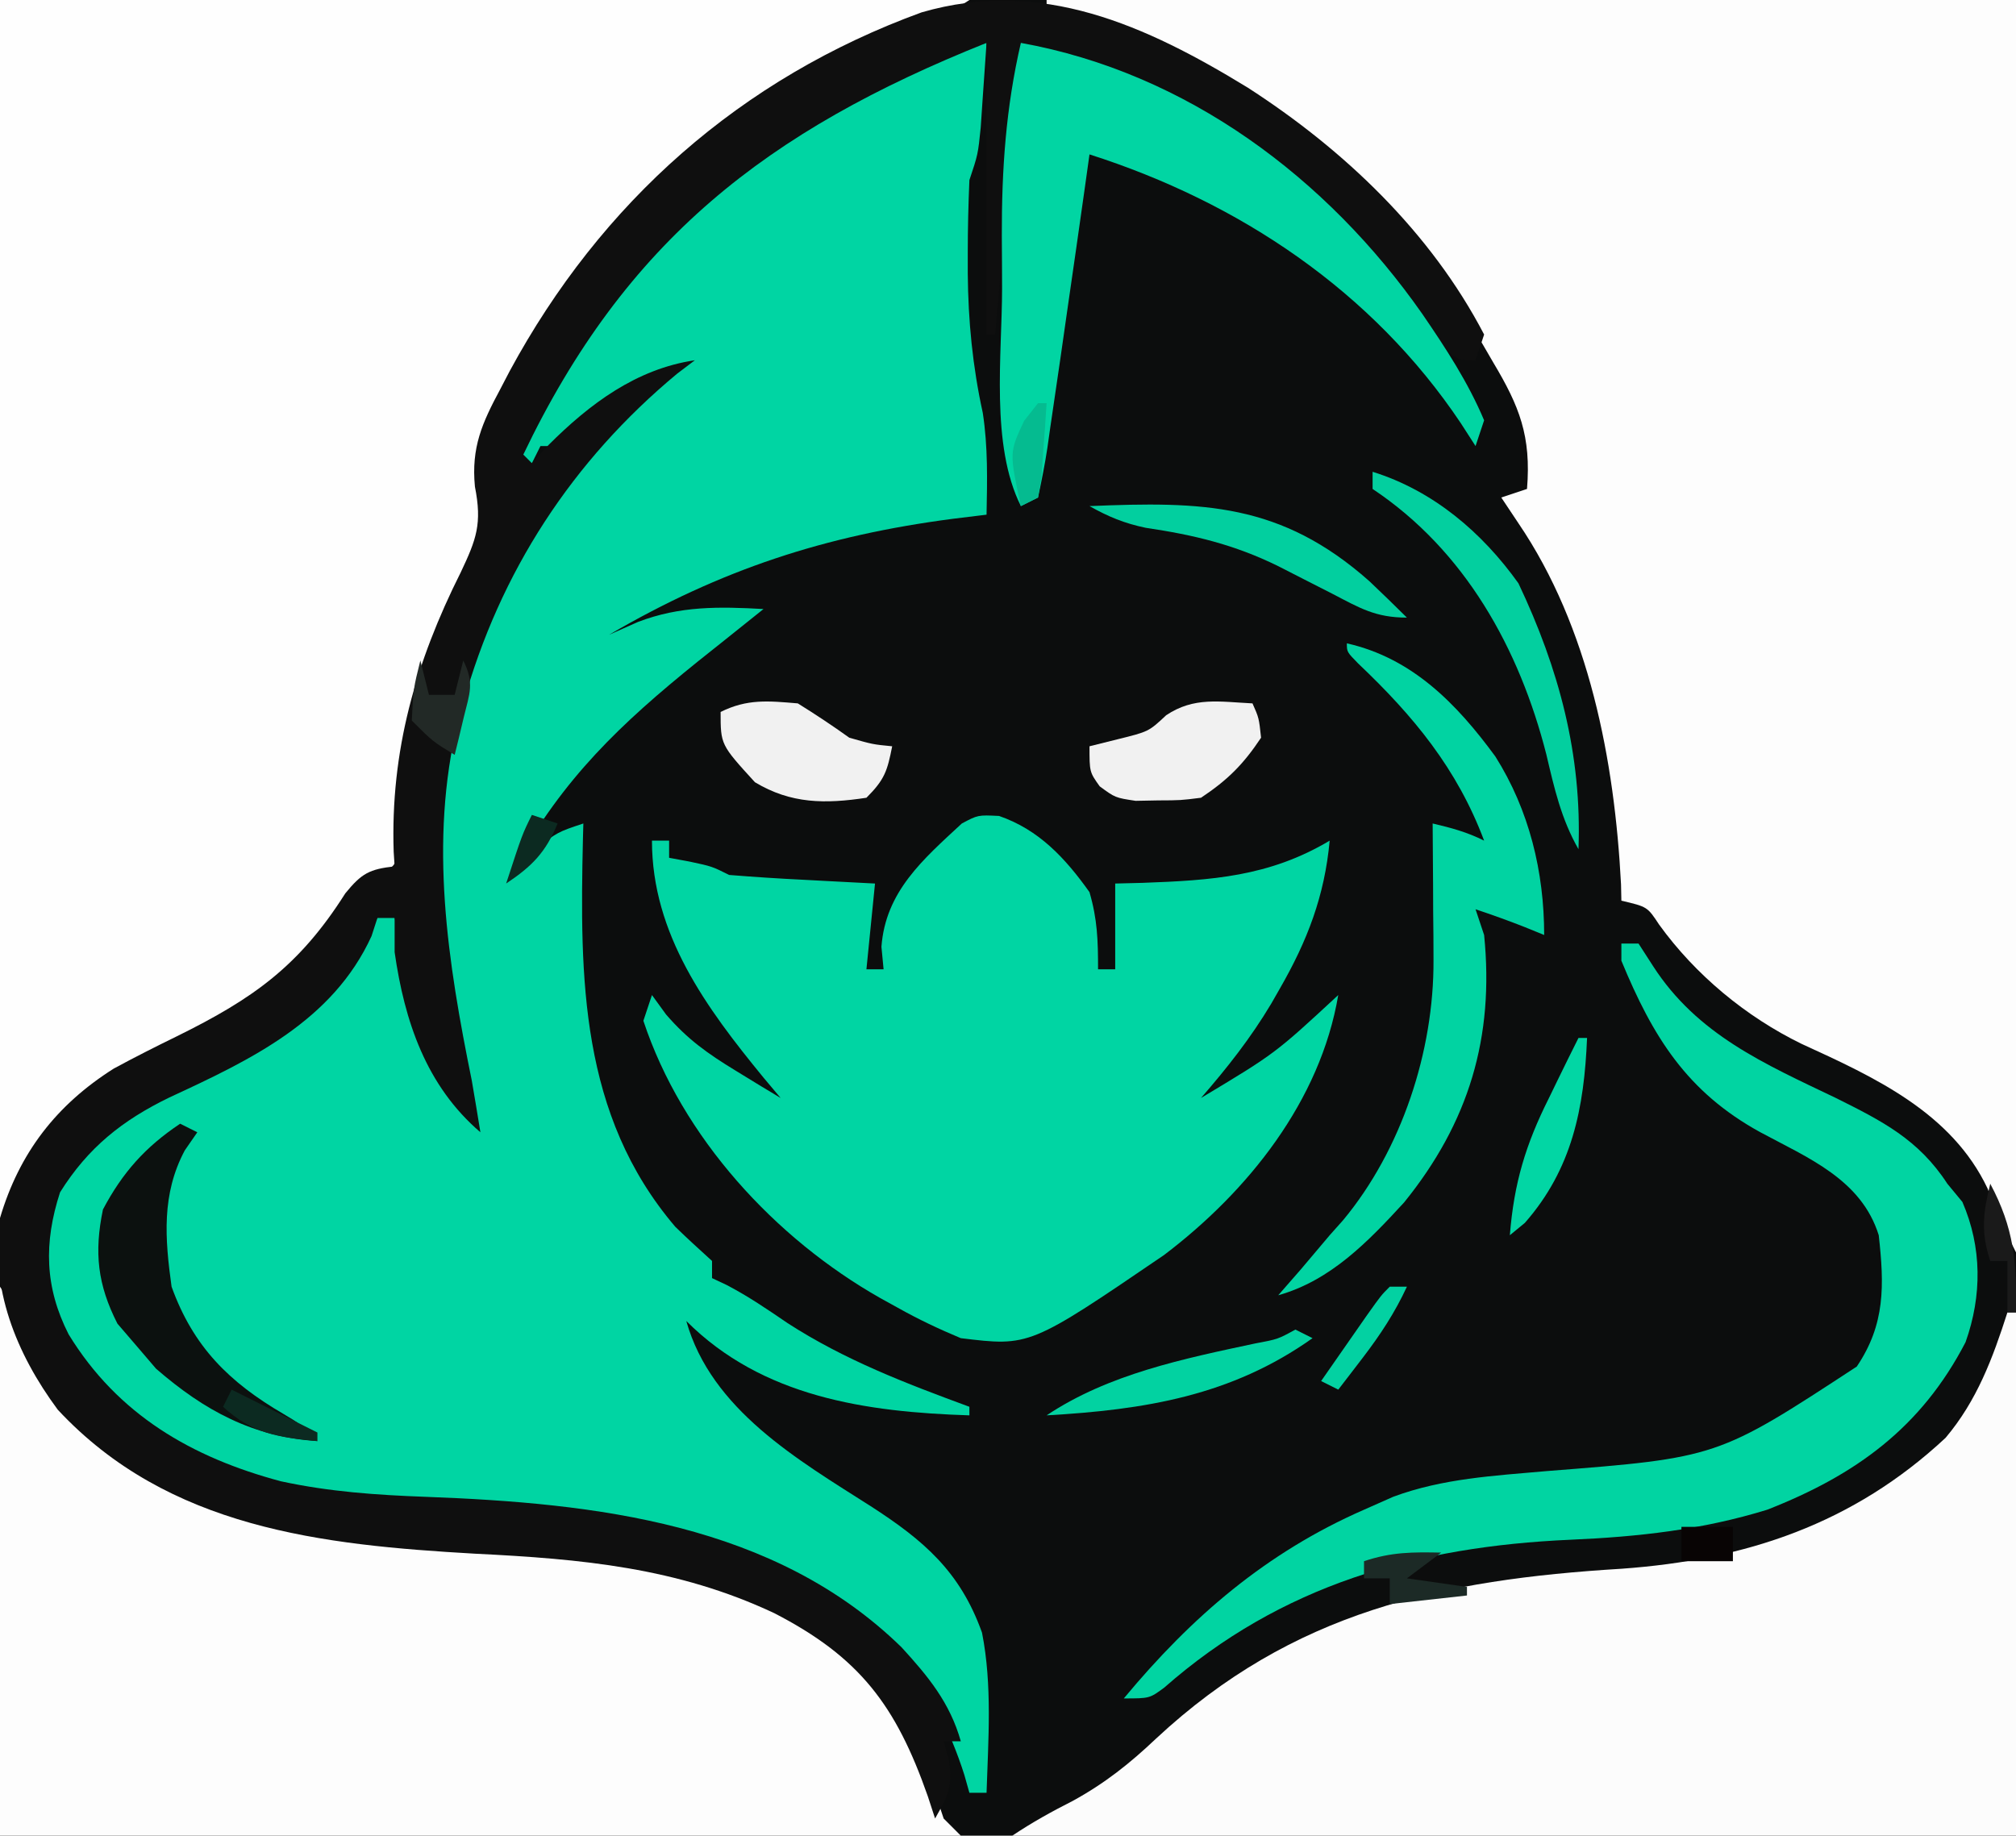
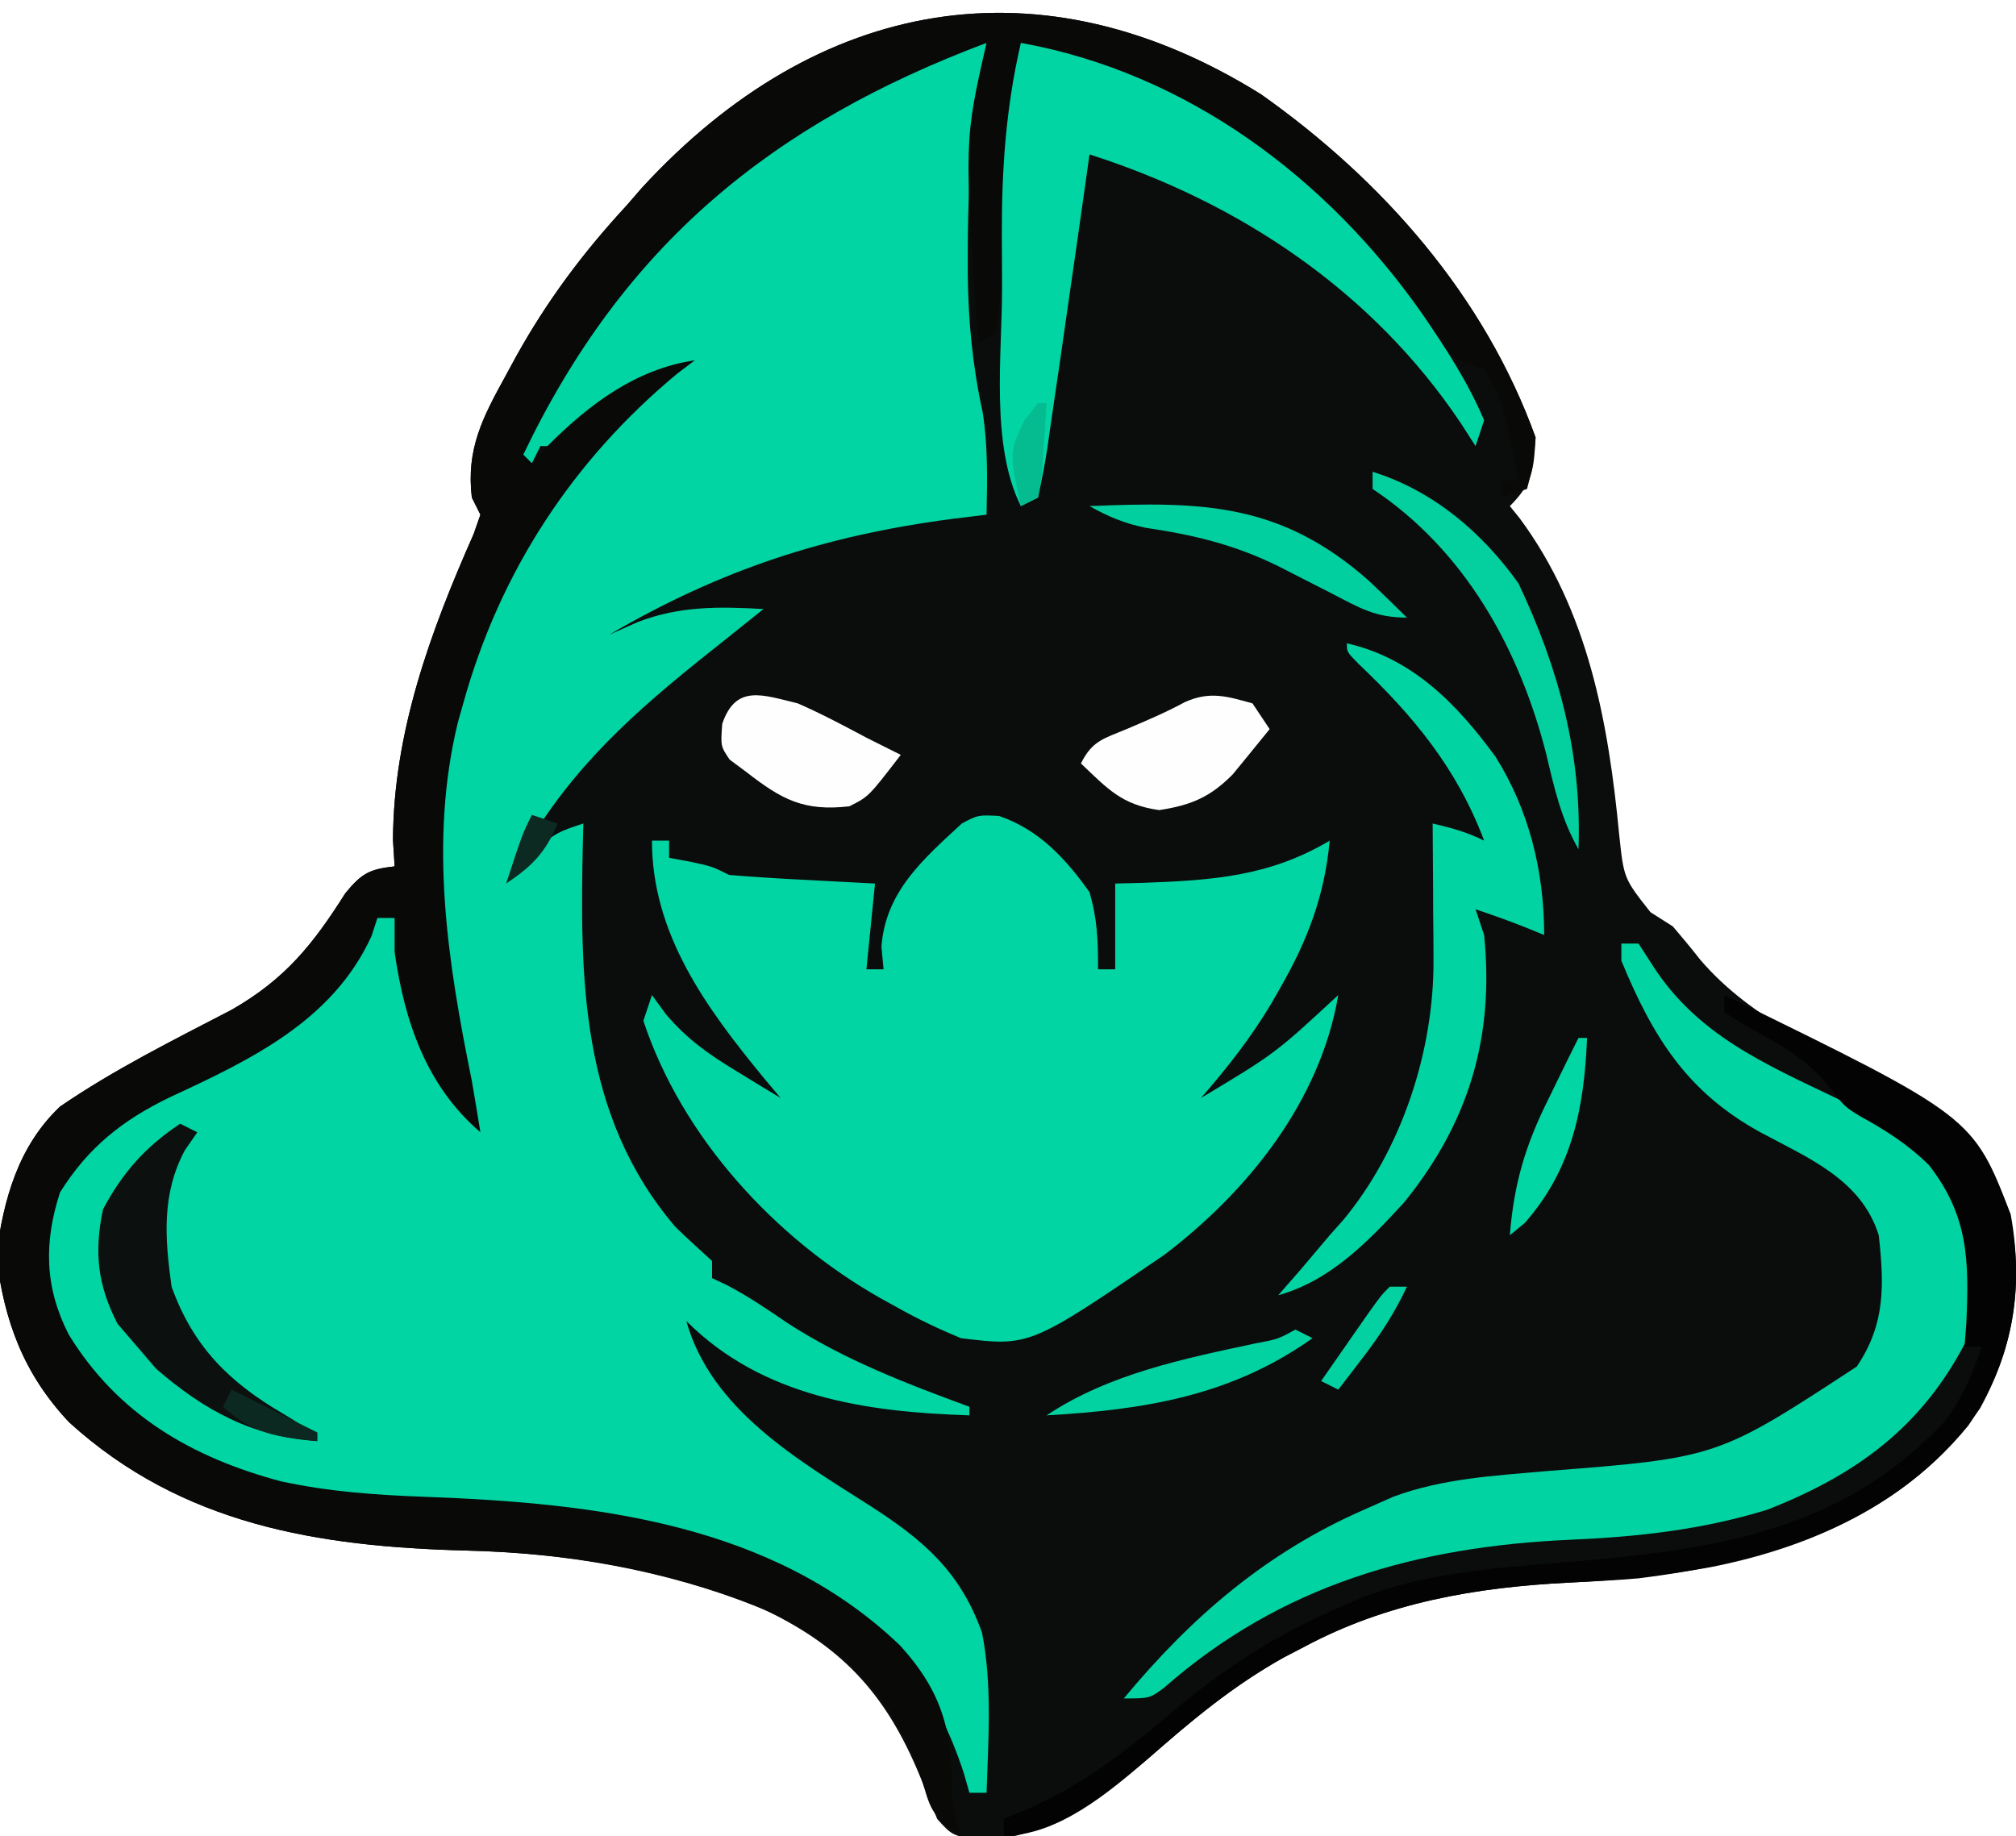
<svg xmlns="http://www.w3.org/2000/svg" version="1.1" width="235" height="214">
-   <path d="M0 0 C77.55 0 155.1 0 235 0 C235 70.62 235 141.24 235 214 C157.45 214 79.9 214 0 214 C0 143.38 0 72.76 0 0 Z " fill="#0C0D0D" transform="translate(0,0)" />
-   <path d="M0 0 C37.29 0 74.58 0 113 0 C113 48.18 113 96.36 113 146 C111 142 111 142 109.69 138.56 C105.49 129.7 96.57 125.61 88 121.69 C81.52 118.53 75.63 113.65 71.4 107.79 C70.03 105.71 70.03 105.71 67 105 C66.99 104.38 66.97 103.75 66.96 103.11 C66.21 88.64 63.24 73.13 55 61 C54.34 60.01 53.68 59.02 53 58 C53.99 57.67 54.98 57.34 56 57 C56.5 50.84 55.12 47.37 52.06 42.25 C51.66 41.55 51.25 40.85 50.83 40.13 C39.89 21.8 23.55 7.67 2.81 1.69 C1.88 1.46 0.96 1.23 0 1 C0 0.67 0 0.34 0 0 Z " fill="#FDFDFD" transform="translate(122,0)" />
+   <path d="M0 0 C14.17 10.01 26.06 23.5 32 40 C31.79 43.75 31.67 45.33 29 48 C29.56 48.7 29.56 48.7 30.14 49.41 C38.15 60.22 40.49 73.22 41.75 86.35 C42.29 91.41 42.29 91.41 45.39 95.34 C46.25 95.89 47.11 96.43 48 97 C49.09 98.27 50.16 99.56 51.19 100.88 C57.3 107.99 65.89 111.56 74.24 115.51 C80.78 119.05 84.7 123.42 87.25 130.44 C88.96 138.56 87.79 145.89 83.82 153.17 C76.58 163.76 64.67 169.29 52.44 171.69 C46.92 172.7 41.47 173.24 35.88 173.5 C25.03 174.04 14.64 175.83 5 181 C3.86 181.6 3.86 181.6 2.69 182.2 C-2.57 185.13 -7 188.62 -11.5 192.56 C-17.68 197.94 -23.95 202.99 -32.44 203.62 C-36 203 -36 203 -37.75 201.06 C-38.44 199.36 -39.14 197.66 -39.81 195.95 C-43.82 186.28 -49.04 180.73 -58.61 176.32 C-69.67 172.02 -80.88 170.04 -92.71 169.76 C-109.87 169.31 -125.77 166.78 -138.94 154.81 C-144.26 149.16 -146.52 143.01 -147.44 135.38 C-146.59 128.83 -144.89 122.64 -140 118 C-133.68 113.67 -126.77 110.24 -119.98 106.71 C-113.76 103.14 -110.53 99.12 -106.75 93.14 C-104.84 90.81 -103.94 90.33 -101 90 C-101.09 88.48 -101.09 88.48 -101.19 86.94 C-101.14 74.36 -96.81 62.6 -91.79 51.26 C-91.53 50.51 -91.27 49.77 -91 49 C-91.33 48.34 -91.66 47.68 -92 47 C-92.67 41.32 -90.72 37.64 -88.06 32.81 C-87.66 32.06 -87.25 31.31 -86.83 30.54 C-83.21 24.04 -79.06 18.48 -74 13 C-73.39 12.3 -72.78 11.59 -72.15 10.87 C-51.65 -11.41 -25.61 -16 0 0 Z " fill="#0B0D0C" transform="translate(147,11)" />
  <path d="M0 0 C-0.14 2.1 -0.29 4.21 -0.44 6.31 C-0.56 8.07 -0.56 8.07 -0.68 9.86 C-1 13 -1 13 -2 16 C-2.12 18.82 -2.19 21.61 -2.19 24.44 C-2.19 25.65 -2.19 25.65 -2.19 26.88 C-2.14 32.44 -1.63 37.69 -0.44 43.13 C0.17 47.09 0.08 51 0 55 C-1.94 55.24 -1.94 55.24 -3.92 55.48 C-18.83 57.43 -30.94 61.38 -44 69 C-42.89 68.5 -41.77 68.01 -40.62 67.5 C-35.73 65.63 -31.17 65.71 -26 66 C-26.71 66.57 -27.43 67.14 -28.16 67.73 C-29.1 68.48 -30.04 69.23 -31 70 C-31.87 70.7 -32.75 71.39 -33.65 72.11 C-42.69 79.4 -49.38 85.76 -55 96 C-54.24 95.36 -53.47 94.72 -52.69 94.06 C-50 92 -50 92 -47 91 C-47.02 91.91 -47.02 91.91 -47.05 92.84 C-47.41 108.97 -47.41 124.97 -36.28 138.02 C-34.88 139.38 -33.44 140.69 -32 142 C-32 142.66 -32 143.32 -32 144 C-31.16 144.39 -31.16 144.39 -30.3 144.8 C-27.79 146.11 -25.53 147.65 -23.19 149.25 C-16.52 153.56 -9.41 156.27 -2 159 C-2 159.33 -2 159.66 -2 160 C-14.06 159.61 -26.13 157.87 -35 149 C-32.09 159.35 -21.99 165.18 -13.5 170.59 C-7.35 174.56 -3.08 178.19 -0.53 185.33 C0.68 191.44 0.2 197.81 0 204 C-0.66 204 -1.32 204 -2 204 C-2.2 203.31 -2.39 202.62 -2.59 201.91 C-5.87 191.62 -11.55 184.58 -21.05 179.34 C-35.17 172.91 -49.78 171.17 -65.12 170.56 C-79.23 169.97 -92.23 167.58 -102.94 157.62 C-107.11 153.06 -110.15 148.23 -110.44 141.94 C-109.56 134.06 -106.89 130.1 -100.94 125.05 C-96.75 122.13 -92.3 119.93 -87.67 117.79 C-81.64 114.99 -77.34 112.04 -73.81 106.25 C-72.33 103.83 -72.33 103.83 -71 102 C-70.34 102 -69.68 102 -69 102 C-68.77 103.06 -68.54 104.12 -68.3 105.22 C-67.97 106.65 -67.64 108.07 -67.31 109.5 C-67.09 110.54 -67.09 110.54 -66.86 111.61 C-65.56 117.13 -63.23 121.36 -60 126 C-60.12 125.42 -60.24 124.85 -60.37 124.25 C-64.83 102.56 -66.88 82.26 -56 62 C-55.6 61.23 -55.21 60.46 -54.8 59.66 C-50.2 51.32 -43.69 44.69 -37 38 C-38.61 38.93 -40.21 39.87 -41.81 40.81 C-42.71 41.33 -43.6 41.86 -44.52 42.39 C-46.99 43.87 -46.99 43.87 -48.7 45.7 C-49.13 46.13 -49.56 46.56 -50 47 C-50.66 47 -51.32 47 -52 47 C-52.66 48.32 -53.32 49.64 -54 51 C-55 48 -55 48 -53.88 45.29 C-42.69 24.77 -28.13 9.4 -6 1 C-3.88 0.39 -2.21 0 0 0 Z " fill="#00D5A3" transform="translate(115,5)" />
-   <path d="M0 0 C37.29 0 74.58 0 113 0 C110.02 1.99 107.49 2.95 104.12 4.12 C83.24 12.1 68.3 27.14 58.31 46.81 C56.16 51.72 55.8 54.67 56.89 59.82 C57.08 63.52 55.24 66.22 53.42 69.35 C49.16 77.3 48.17 84.9 47.27 93.75 C47.11 95.11 47.11 95.11 46.94 96.49 C46.86 97.31 46.77 98.13 46.68 98.97 C46 101 46 101 44.05 102.13 C43.37 102.42 42.7 102.71 42 103 C40.75 104.68 39.57 106.42 38.44 108.19 C32.76 116.22 25.46 119.85 16.75 124 C9.83 127.39 4.88 131.11 2.06 138.44 C1.54 140.2 1.54 140.2 1 142 C0.67 142 0.34 142 0 142 C0 95.14 0 48.28 0 0 Z " fill="#FEFEFE" transform="translate(0,0)" />
-   <path d="M0 0 C1.72 2.58 2.83 4.87 4.06 7.69 C8.85 17.34 17.14 22.59 27 26.05 C37.54 29.17 48.16 29.75 59.09 30.23 C74.9 30.99 90.25 34.39 101.94 45.66 C106.27 50.58 107.96 55.87 110 62 C110.66 62.66 111.32 63.32 112 64 C75.04 64 38.08 64 0 64 C0 42.88 0 21.76 0 0 Z " fill="#FDFDFD" transform="translate(0,150)" />
-   <path d="M0 0 C0.33 0 0.66 0 1 0 C1 20.13 1 40.26 1 61 C-37.61 61 -76.22 61 -116 61 C-113.65 59.43 -111.44 58.21 -108.94 56.94 C-105.22 54.9 -102.32 52.6 -99.25 49.69 C-83.3 34.83 -65.96 31.16 -44.96 29.88 C-30.47 28.84 -17.96 24.65 -7.21 14.62 C-3.55 10.28 -1.72 5.36 0 0 Z " fill="#FCFCFC" transform="translate(234,153)" />
  <path d="M0 0 C4.66 1.61 7.72 4.92 10.54 8.88 C11.47 12.07 11.54 14.51 11.54 17.88 C12.2 17.88 12.86 17.88 13.54 17.88 C13.54 14.58 13.54 11.28 13.54 7.88 C14.59 7.85 15.64 7.83 16.73 7.8 C24.72 7.51 31.49 7.09 38.54 2.88 C37.95 9.32 35.94 14.55 32.73 20.13 C32.4 20.71 32.07 21.28 31.73 21.88 C29.33 25.9 26.6 29.36 23.54 32.88 C32.19 27.69 32.19 27.69 39.54 20.88 C37.45 33.23 29.02 43.77 19.23 51.19 C3.57 61.86 3.57 61.86 -4.46 60.88 C-7.06 59.79 -9.39 58.69 -11.83 57.32 C-12.5 56.95 -13.16 56.58 -13.84 56.21 C-26.1 49.26 -36.96 37.48 -41.46 23.88 C-41.13 22.89 -40.8 21.9 -40.46 20.88 C-39.92 21.63 -39.37 22.37 -38.82 23.14 C-36.32 26.04 -33.96 27.71 -30.71 29.69 C-29.72 30.3 -28.74 30.9 -27.72 31.52 C-26.6 32.19 -26.6 32.19 -25.46 32.88 C-26.12 32.09 -26.78 31.3 -27.47 30.49 C-34.1 22.4 -40.46 13.8 -40.46 2.88 C-39.8 2.88 -39.14 2.88 -38.46 2.88 C-38.46 3.54 -38.46 4.2 -38.46 4.88 C-37.67 5.02 -36.89 5.17 -36.08 5.32 C-33.46 5.88 -33.46 5.88 -31.46 6.88 C-28.58 7.11 -25.72 7.3 -22.83 7.44 C-22.03 7.48 -21.23 7.53 -20.4 7.57 C-18.42 7.68 -16.44 7.78 -14.46 7.88 C-14.79 11.18 -15.12 14.48 -15.46 17.88 C-14.8 17.88 -14.14 17.88 -13.46 17.88 C-13.58 16.58 -13.58 16.58 -13.71 15.25 C-13.23 8.8 -8.85 5.06 -4.34 0.88 C-2.46 -0.12 -2.46 -0.12 0 0 Z " fill="#00D5A3" transform="translate(116.457,95.12109)" />
-   <path d="M0 0 C11.2 7.22 21.34 16.86 27.55 28.78 C27.22 29.77 26.89 30.76 26.55 31.78 C24.55 31.78 24.55 31.78 23.17 30.59 C22 29.28 20.87 27.92 19.77 26.54 C12.9 18.02 5.99 10.48 -3.45 4.78 C-5.07 3.8 -5.07 3.8 -6.72 2.8 C-10.62 0.59 -14.68 -0.96 -18.89 -2.47 C-21.38 -3.38 -23.88 -4.28 -26.45 -5.22 C-27.44 6 -28.43 17.22 -29.45 28.78 C-29.78 28.78 -30.11 28.78 -30.45 28.78 C-30.45 17.56 -30.45 6.34 -30.45 -5.22 C-56.11 5.04 -72.54 17.86 -84.45 42.78 C-84.12 43.11 -83.79 43.44 -83.45 43.78 C-82.81 43.08 -82.17 42.38 -81.51 41.66 C-76.7 36.85 -71.27 32.79 -64.45 31.78 C-65.13 32.3 -65.81 32.81 -66.51 33.34 C-78.72 43.47 -87.2 56.47 -91.45 71.78 C-91.66 72.5 -91.86 73.23 -92.08 73.97 C-95.47 87.94 -93.26 101.96 -90.45 115.78 C-90.11 117.78 -89.77 119.78 -89.45 121.78 C-95.77 116.37 -98.3 108.83 -99.45 100.78 C-99.45 99.46 -99.45 98.14 -99.45 96.78 C-100.11 96.78 -100.77 96.78 -101.45 96.78 C-101.68 97.48 -101.9 98.18 -102.14 98.91 C-106.66 108.8 -116.23 113.34 -125.7 117.72 C-131.2 120.39 -135.19 123.57 -138.45 128.78 C-140.36 134.66 -140.24 139.86 -137.45 145.34 C-131.72 154.71 -123.08 159.7 -112.7 162.47 C-107.06 163.69 -101.57 164.07 -95.83 164.28 C-76.05 165.02 -55.17 167.35 -40.35 181.83 C-37.25 185.22 -34.72 188.28 -33.45 192.78 C-34.11 192.78 -34.77 192.78 -35.45 192.78 C-35.14 193.9 -35.14 193.9 -34.83 195.03 C-34.4 198.16 -34.95 199.11 -36.45 201.78 C-36.73 200.93 -37.01 200.07 -37.3 199.18 C-41.01 188.6 -45.24 182.97 -55.2 177.84 C-66.52 172.52 -77.67 171.52 -90.08 170.91 C-107.91 169.89 -125.83 167.97 -138.72 154.12 C-143.57 147.57 -146.65 139.92 -145.45 131.78 C-143.21 124.2 -138.89 118.59 -132.18 114.35 C-129.76 113.04 -127.31 111.8 -124.83 110.59 C-115.95 106.21 -110.57 102.41 -105.2 93.93 C-103.29 91.59 -102.39 91.11 -99.45 90.78 C-99.48 90.22 -99.52 89.66 -99.56 89.09 C-99.95 77.33 -97 66.98 -91.75 56.52 C-89.9 52.62 -89.24 50.83 -90.09 46.51 C-90.53 41.93 -89.25 39.09 -87.14 35.16 C-86.77 34.46 -86.41 33.77 -86.04 33.05 C-75.39 13.35 -59.12 -1.09 -38.01 -8.78 C-24.08 -12.82 -11.9 -7.28 0 0 Z " fill="#0F0F0F" transform="translate(145.4502,10.21753)" />
+   <path d="M0 0 C14.17 10.01 26.06 23.5 32 40 C31.69 43.42 31.69 43.42 31 46 C30.01 46.33 29.02 46.66 28 47 C28 46.34 28 45.68 28 45 C28.66 45 29.32 45 30 45 C29.72 43.58 29.42 42.17 29.12 40.75 C28.96 39.96 28.8 39.17 28.63 38.36 C28 35.98 27.32 34.08 26 32 C25.01 31.67 24.02 31.34 23 31 C21.16 29.4 19.74 27.67 18.22 25.76 C11.35 17.24 4.44 9.7 -5 4 C-6.62 3.02 -6.62 3.02 -8.27 2.02 C-12.17 -0.2 -16.23 -1.74 -20.44 -3.25 C-21.79 -3.74 -23.14 -4.23 -24.48 -4.72 C-25.64 -5.14 -26.8 -5.57 -28 -6 C-28.08 -4.98 -28.16 -3.95 -28.24 -2.89 C-28.54 0.89 -28.86 4.68 -29.17 8.47 C-29.31 10.11 -29.44 11.76 -29.57 13.4 C-29.75 15.75 -29.95 18.11 -30.15 20.46 C-30.2 21.2 -30.26 21.94 -30.32 22.7 C-30.47 24.48 -30.73 26.24 -31 28 C-31.99 28.49 -31.99 28.49 -33 29 C-34.61 5.42 -34.61 5.42 -32 -6 C-57.09 3.43 -74.33 17.58 -86 42 C-85.67 42.33 -85.34 42.66 -85 43 C-84.36 42.3 -83.72 41.6 -83.06 40.88 C-78.25 36.07 -72.82 32.01 -66 31 C-66.68 31.52 -67.36 32.03 -68.06 32.56 C-80.27 42.69 -88.75 55.69 -93 71 C-93.21 71.72 -93.41 72.44 -93.62 73.19 C-97.02 87.15 -94.81 101.18 -92 115 C-91.66 117 -91.32 119 -91 121 C-97.32 115.59 -99.85 108.05 -101 100 C-101 98.68 -101 97.36 -101 96 C-101.66 96 -102.32 96 -103 96 C-103.23 96.7 -103.45 97.4 -103.69 98.12 C-108.21 108.02 -117.78 112.55 -127.25 116.94 C-132.75 119.6 -136.74 122.79 -140 128 C-141.91 133.88 -141.79 139.08 -139 144.56 C-133.27 153.93 -124.63 158.92 -114.25 161.69 C-108.61 162.91 -103.12 163.29 -97.38 163.5 C-77.68 164.23 -57.01 166.56 -42.12 180.79 C-36.92 186.46 -35.86 191.35 -36 199 C-35.57 201.31 -35.57 201.31 -35 203 C-38.52 200.66 -38.56 199.85 -39.69 195.94 C-42.67 187.39 -47.6 181.97 -55.56 177.69 C-67.37 172.3 -79.8 170.07 -92.71 169.76 C-109.87 169.31 -125.77 166.78 -138.94 154.81 C-144.26 149.16 -146.52 143.01 -147.44 135.38 C-146.59 128.83 -144.89 122.64 -140 118 C-133.68 113.67 -126.77 110.24 -119.98 106.71 C-113.76 103.14 -110.53 99.12 -106.75 93.14 C-104.84 90.81 -103.94 90.33 -101 90 C-101.09 88.48 -101.09 88.48 -101.19 86.94 C-101.14 74.36 -96.81 62.6 -91.79 51.26 C-91.53 50.51 -91.27 49.77 -91 49 C-91.33 48.34 -91.66 47.68 -92 47 C-92.67 41.32 -90.72 37.64 -88.06 32.81 C-87.66 32.06 -87.25 31.31 -86.83 30.54 C-83.21 24.04 -79.06 18.48 -74 13 C-73.39 12.3 -72.78 11.59 -72.15 10.87 C-51.65 -11.41 -25.61 -16 0 0 Z " fill="#090908" transform="translate(147,11)" />
  <path d="M0 0 C0.66 0 1.32 0 2 0 C2.56 0.87 3.11 1.73 3.69 2.62 C8.84 10.61 16.66 14.01 25 18 C30.38 20.68 34.64 22.83 38 28 C38.58 28.7 39.16 29.4 39.75 30.12 C42.04 35.4 42.05 41.05 40.12 46.47 C34.96 56.42 27.33 61.96 17 66 C9.42 68.34 1.94 69.16 -5.94 69.5 C-23.82 70.29 -39.66 74.75 -53.3 86.75 C-55 88 -55 88 -58 88 C-50.1 78.48 -41.38 70.98 -30 66 C-28.31 65.25 -28.31 65.25 -26.59 64.49 C-20.83 62.35 -14.82 62.04 -8.75 61.5 C11.21 59.94 11.21 59.94 27.44 49.31 C30.77 44.38 30.65 39.84 30 34 C27.97 27.49 21.77 25 16.17 21.98 C7.64 17.29 3.67 10.89 0 2 C0 1.34 0 0.68 0 0 Z " fill="#01D4A2" transform="translate(189,110)" />
  <path d="M0 0 C19.34 3.49 35.69 15.72 46.81 31.62 C49.54 35.61 52.12 39.54 54 44 C53.67 44.99 53.34 45.98 53 47 C52.43 46.12 51.86 45.24 51.28 44.33 C40.98 28.94 25.46 18.58 8 13 C7.82 14.3 7.64 15.59 7.45 16.93 C6.79 21.63 6.11 26.34 5.43 31.04 C5.15 32.98 4.87 34.91 4.6 36.84 C4.22 39.48 3.83 42.12 3.44 44.75 C3.32 45.57 3.21 46.38 3.09 47.22 C2.8 49.16 2.41 51.08 2 53 C1.01 53.49 1.01 53.49 0 54 C-3.57 46.86 -2.19 36.34 -2.19 28.61 C-2.19 26.57 -2.21 24.53 -2.22 22.5 C-2.24 14.77 -1.75 7.54 0 0 Z " fill="#01D5A3" transform="translate(119,5)" />
  <path d="M0 0 C7.63 1.72 12.81 7.05 17.31 13.19 C21.26 19.45 23 26.64 23 34 C22.24 33.69 21.47 33.38 20.69 33.06 C18.81 32.32 16.91 31.64 15 31 C15.33 31.99 15.66 32.98 16 34 C17.2 45.92 14.22 55.86 6.67 65.18 C2.47 69.75 -1.88 74.28 -8 76 C-7.13 75.01 -6.27 74.02 -5.38 73 C-4.25 71.67 -3.12 70.33 -2 69 C-1.49 68.42 -0.97 67.84 -0.44 67.25 C6.37 59.06 10.16 47.55 10.1 36.92 C10.09 35.52 10.09 35.52 10.09 34.1 C10.08 33.14 10.07 32.18 10.06 31.19 C10.06 30.21 10.05 29.23 10.05 28.22 C10.04 25.81 10.02 23.41 10 21 C12.17 21.51 14 22 16 23 C12.85 14.61 7.78 8.48 1.32 2.35 C0 1 0 1 0 0 Z " fill="#01D3A2" transform="translate(157,75)" />
+   <path d="M0 0 C28.98 14.16 28.98 14.16 33.38 25.56 C34.99 34.43 33.57 42.69 28.44 50.19 C18.78 62.02 4.55 66.19 -10 68 C-12.71 68.23 -15.41 68.37 -18.12 68.5 C-28.97 69.04 -39.36 70.83 -49 76 C-49.76 76.4 -50.53 76.79 -51.31 77.2 C-57.23 80.5 -62.1 84.58 -67.16 89.02 C-71.74 92.95 -77.69 98 -84 98 C-84 97.34 -84 96.68 -84 96 C-83.45 95.79 -82.91 95.58 -82.35 95.37 C-75.07 92.4 -69.58 88.05 -63.63 82.98 C-57.54 77.89 -51.33 74.08 -44 71 C-43.43 70.75 -42.85 70.5 -42.26 70.24 C-33.51 66.84 -23.83 66.64 -14.57 65.77 C1.01 64.28 14.36 61.68 25.59 49.81 C27.74 47.05 28.86 44.3 30 41 C29.34 41 28.68 41 28 41 C28.07 40.09 28.14 39.19 28.21 38.25 C28.54 30.93 28.45 25.72 23.85 19.82 C21.4 17.41 18.8 15.76 15.8 14.11 C14 13 14 13 12.12 10.56 C9.29 7.14 5.91 5.45 2.05 3.33 C1.37 2.89 0.7 2.45 0 2 C0 1.34 0 0.68 0 0 Z " fill="#030303" transform="translate(201,116)" />
  <path d="M0 0 C0.66 0.33 1.32 0.66 2 1 C1.52 1.7 1.03 2.39 0.54 3.11 C-2.18 8.21 -1.78 13.38 -1 19 C1.53 26.01 5.7 30.13 12.05 33.84 C14 35 14 35 16 37 C8.49 36.52 2.84 33.46 -2.81 28.56 C-3.53 27.72 -4.26 26.87 -5 26 C-5.76 25.11 -6.53 24.23 -7.31 23.31 C-9.63 18.76 -10.04 15.01 -9 10 C-6.72 5.69 -4.05 2.7 0 0 Z " fill="#0C110F" transform="translate(21,131)" />
-   <path d="M0 0 C0.75 1.69 0.75 1.69 1 4 C-1.08 7.12 -2.87 8.91 -6 11 C-8.38 11.3 -8.38 11.3 -11 11.31 C-12.3 11.34 -12.3 11.34 -13.62 11.36 C-16 11 -16 11 -17.81 9.67 C-19 8 -19 8 -19 5 C-17.93 4.73 -16.85 4.46 -15.75 4.19 C-12.1 3.29 -12.1 3.29 -10.06 1.38 C-6.81 -0.79 -3.85 -0.19 0 0 Z " fill="#F1F1F1" transform="translate(146,82)" />
-   <path d="M0 0 C2.04 1.27 4.05 2.6 6 4 C8.73 4.78 8.73 4.78 11 5 C10.43 7.87 10.14 8.86 8 11 C3.19 11.73 -0.8 11.72 -5 9.19 C-9 4.81 -9 4.81 -9 1 C-5.89 -0.55 -3.44 -0.29 0 0 Z " fill="#F1F1F1" transform="translate(93,82)" />
+   <path d="M0 0 C0.66 0.99 1.32 1.98 2 3 C1.09 4.13 0.17 5.26 -0.75 6.38 C-1.26 7 -1.77 7.63 -2.3 8.27 C-4.93 10.94 -7.19 11.88 -10.88 12.44 C-15.22 11.83 -16.85 10 -20 7 C-18.67 4.35 -17.39 4.13 -14.69 3 C-12.37 2.02 -10.12 1.06 -7.9 -0.14 C-5.01 -1.45 -2.99 -0.84 0 0 Z " fill="#FEFEFE" transform="translate(146,82)" />
+   <path d="M0 0 C2.74 1.2 5.36 2.59 8 4 C9.33 4.67 10.66 5.34 12 6 C8.25 10.88 8.25 10.88 6 12 C0.7 12.6 -1.85 11.23 -6 8 C-6.64 7.53 -7.28 7.05 -7.94 6.56 C-9 5 -9 5 -8.81 2.38 C-7.22 -2.27 -4.11 -0.99 0 0 Z " fill="#FEFEFE" transform="translate(93,82)" />
  <path d="M0 0 C7.06 2.2 12.76 7.06 17 13 C21.73 22.98 24.41 32.97 24 44 C21.98 40.46 21.18 36.89 20.25 32.94 C17.11 20.64 10.8 9.2 0 2 C0 1.34 0 0.68 0 0 Z " fill="#03CF9F" transform="translate(160,55)" />
  <path d="M0 0 C13.19 -0.55 22.3 -0.39 32.62 8.75 C34.1 10.15 35.56 11.57 37 13 C33.32 13 31.5 11.88 28.25 10.19 C27.17 9.64 26.1 9.09 24.99 8.53 C24 8.02 23.02 7.52 22 7 C16.87 4.48 12.16 3.36 6.55 2.53 C4.06 2.01 2.2 1.24 0 0 Z " fill="#02CF9F" transform="translate(127,59)" />
  <path d="M0 0 C0.66 0.33 1.32 0.66 2 1 C-7.47 7.73 -17.57 9.35 -29 10 C-21.77 5.18 -13.04 3.4 -4.65 1.61 C-2.04 1.12 -2.04 1.12 0 0 Z " fill="#02D2A1" transform="translate(151,155)" />
  <path d="M0 0 C0.33 0 0.66 0 1 0 C0.66 8.18 -0.73 15.27 -6.25 21.56 C-6.83 22.04 -7.41 22.51 -8 23 C-7.52 16.93 -6.16 12.42 -3.44 7 C-3.11 6.32 -2.78 5.64 -2.44 4.94 C-1.64 3.29 -0.82 1.64 0 0 Z " fill="#02D6A4" transform="translate(184,121)" />
-   <path d="M0 0 C0.33 1.32 0.66 2.64 1 4 C1.99 4 2.98 4 4 4 C4.33 2.68 4.66 1.36 5 0 C6.32 2.63 5.75 3.8 5.06 6.62 C4.87 7.44 4.67 8.26 4.47 9.1 C4.24 10.04 4.24 10.04 4 11 C1.44 9.44 1.44 9.44 -1 7 C-0.81 3.25 -0.81 3.25 0 0 Z " fill="#222926" transform="translate(49,77)" />
  <path d="M0 0 C0.66 0 1.32 0 2 0 C0.59 3.04 -1.09 5.59 -3.12 8.25 C-3.66 8.96 -4.2 9.66 -4.76 10.39 C-5.17 10.92 -5.58 11.45 -6 12 C-6.66 11.67 -7.32 11.34 -8 11 C-6.86 9.35 -5.71 7.71 -4.56 6.06 C-3.92 5.15 -3.29 4.23 -2.63 3.29 C-1 1 -1 1 0 0 Z " fill="#03D1A2" transform="translate(162,150)" />
-   <path d="M0 0 C-1.32 0.99 -2.64 1.98 -4 3 C-1.69 3.33 0.62 3.66 3 4 C3 4.33 3 4.66 3 5 C-1.46 5.5 -1.46 5.5 -6 6 C-6 5.01 -6 4.02 -6 3 C-6.99 3 -7.98 3 -9 3 C-9 2.34 -9 1.68 -9 1 C-5.8 -0.07 -3.34 -0.07 0 0 Z " fill="#1C2A26" transform="translate(168,181)" />
  <path d="M0 0 C0.33 0 0.66 0 1 0 C0.89 1.81 0.76 3.63 0.62 5.44 C0.56 6.45 0.49 7.46 0.41 8.5 C0.28 9.32 0.14 10.15 0 11 C-0.99 11.5 -0.99 11.5 -2 12 C-3.35 5.75 -3.35 5.75 -1.62 2.06 C-1.09 1.38 -0.55 0.7 0 0 Z " fill="#05BB90" transform="translate(121,47)" />
-   <path d="M0 0 C3.33 1.67 6.67 3.33 10 5 C10 5.33 10 5.66 10 6 C5.44 5.56 2.42 5.15 -1 2 C-0.67 1.34 -0.34 0.68 0 0 Z " fill="#0C2A21" transform="translate(27,162)" />
-   <path d="M0 0 C2.76 5.16 3.11 9.13 3 15 C2.67 15 2.34 15 2 15 C2 13.02 2 11.04 2 9 C1.34 9 0.68 9 0 9 C-1.11 5.67 -0.84 3.38 0 0 Z " fill="#1A1A1A" transform="translate(232,138)" />
-   <path d="M0 0 C1.98 0 3.96 0 6 0 C6 1.32 6 2.64 6 4 C4.02 4 2.04 4 0 4 C0 2.67 0 1.33 0 0 Z " fill="#080404" transform="translate(196,178)" />
+   <path d="M0 0 C3.33 1.67 6.67 3.33 10 5 C10 5.33 10 5.66 10 6 C5.44 5.56 2.42 5.15 -1 2 C-0.67 1.34 -0.34 0.68 0 0 Z " fill="#0C2921" transform="translate(27,162)" />
  <path d="M0 0 C0.99 0.33 1.98 0.66 3 1 C1.61 4.37 0.02 5.99 -3 8 C-1.12 2.25 -1.12 2.25 0 0 Z " fill="#0C2A21" transform="translate(62,95)" />
</svg>
